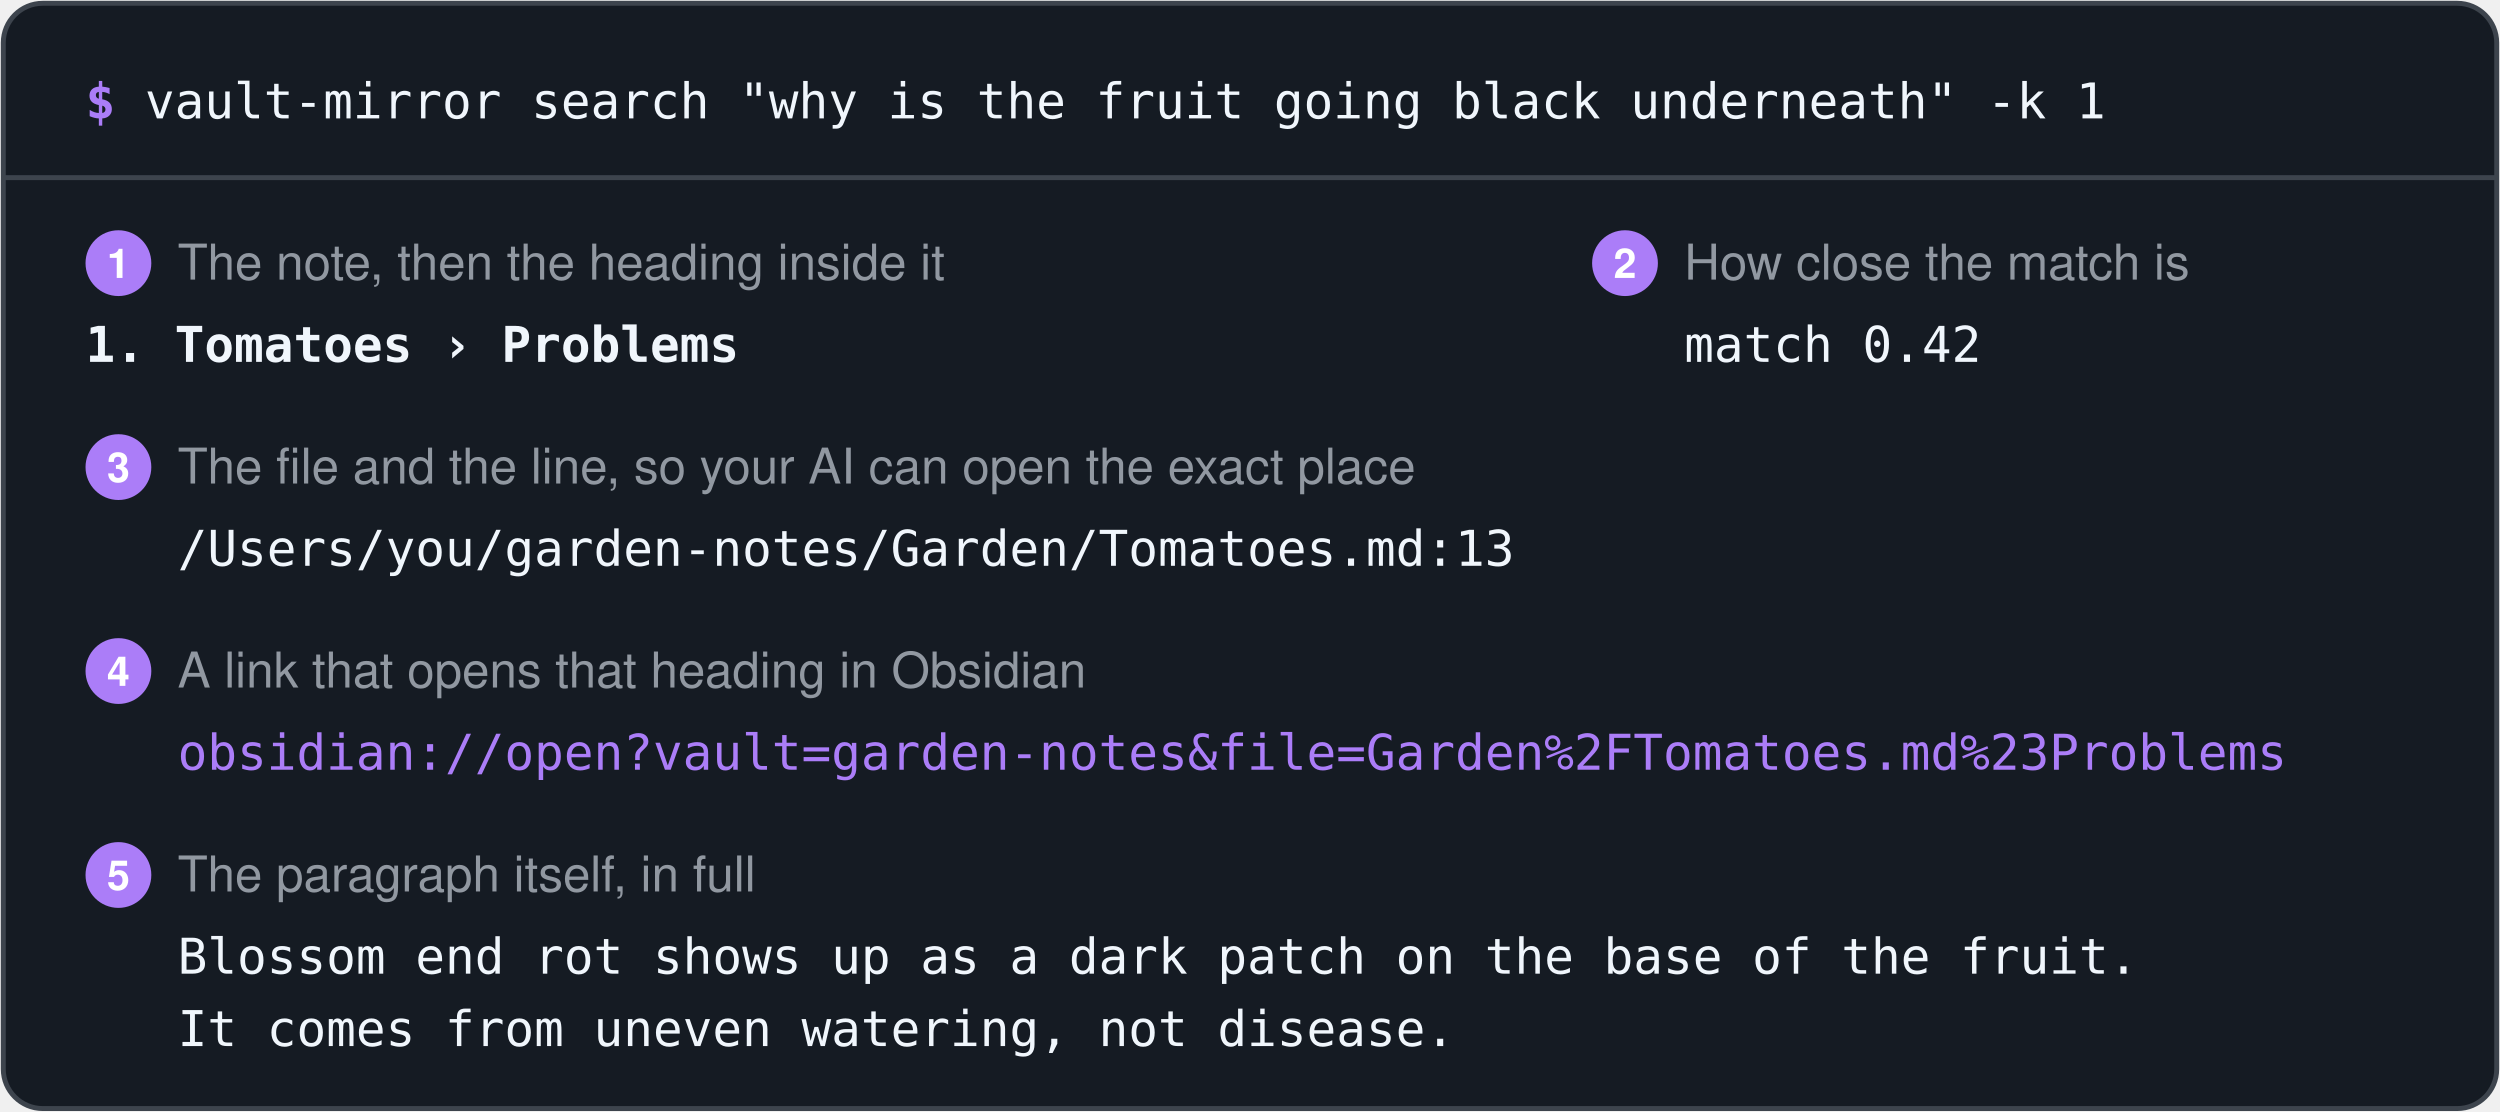
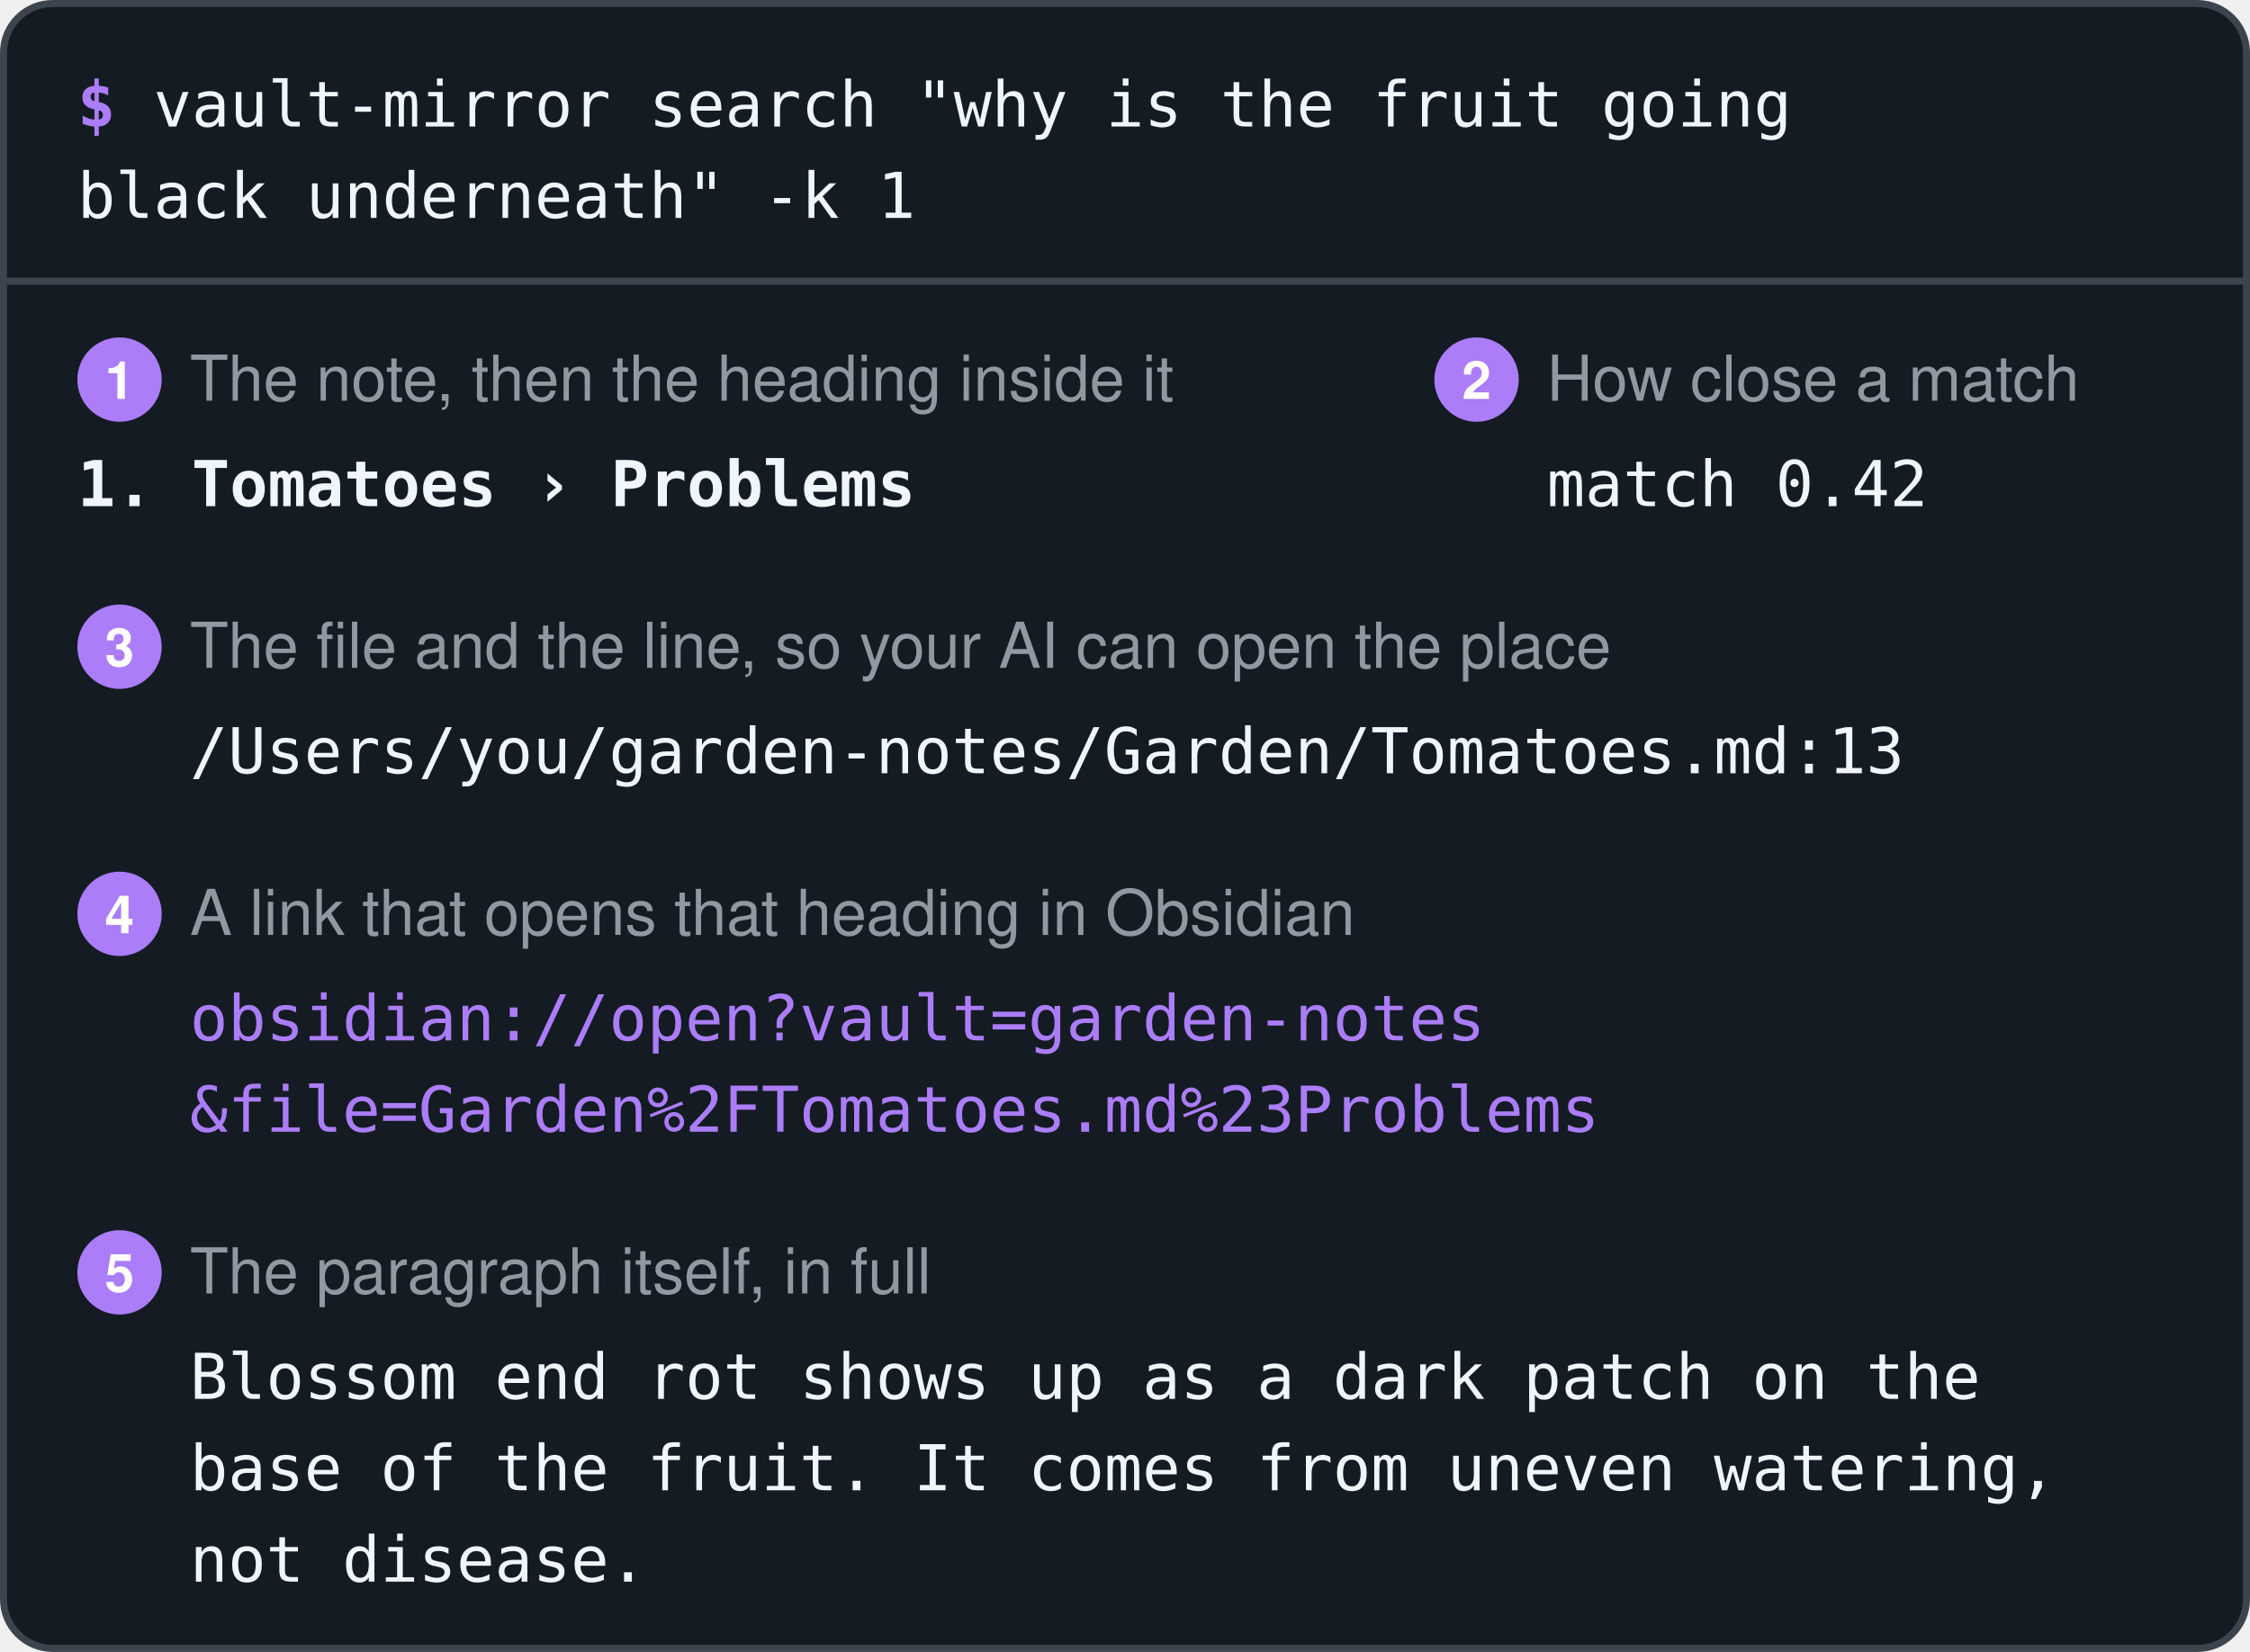
- <svg xmlns="http://www.w3.org/2000/svg" viewBox="0 0 760 338" role="img" aria-labelledby="t d" font-family="ui-sans-serif, -apple-system, 'Segoe UI', Helvetica, Arial, sans-serif">
-   <rect x="1" y="1" width="758" height="336" rx="12" fill="#151b23" stroke="#3d444d" stroke-width="1.5" />
-   <g font-family="ui-monospace, SFMono-Regular, Menlo, Consolas, monospace" font-size="15">
-     <text x="26" y="36" fill="#f0f6fc">
-       <tspan fill="#ab7df8" font-weight="700">$</tspan> vault-mirror search "why is the fruit going black underneath" -k 1</text>
+ <svg xmlns="http://www.w3.org/2000/svg" viewBox="0 0 640 470" role="img" aria-labelledby="t d" font-family="ui-sans-serif, -apple-system, 'Segoe UI', Helvetica, Arial, sans-serif">
+   <rect x="1" y="1" width="638" height="468" rx="14" fill="#151b23" stroke="#3d444d" stroke-width="2" />
+   <g font-family="ui-monospace, SFMono-Regular, Menlo, Consolas, monospace" font-size="18" fill="#f0f6fc">
+     <text x="22" y="36">
+       <tspan fill="#ab7df8" font-weight="700">$</tspan> vault-mirror search "why is the fruit going</text>
+     <text x="22" y="62">  black underneath" -k 1</text>
  </g>
-   <path d="M1 54h758" stroke="#3d444d" stroke-width="1.5" />
+   <path d="M1 80h638" stroke="#3d444d" stroke-width="2" />
  <g fill="#ab7df8">
-     <circle cx="36" cy="80" r="10" />
-     <circle cx="494" cy="80" r="10" />
-     <circle cx="36" cy="142" r="10" />
-     <circle cx="36" cy="204" r="10" />
-     <circle cx="36" cy="266" r="10" />
+     <circle cx="34" cy="108" r="12" />
+     <circle cx="420" cy="108" r="12" />
+     <circle cx="34" cy="184" r="12" />
+     <circle cx="34" cy="260" r="12" />
+     <circle cx="34" cy="362" r="12" />
  </g>
-   <g fill="#ffffff" font-size="12.5" font-weight="700" text-anchor="middle">
-     <text x="36" y="84.5">1</text>
-     <text x="494" y="84.5">2</text>
-     <text x="36" y="146.5">3</text>
-     <text x="36" y="208.5">4</text>
-     <text x="36" y="270.5">5</text>
+   <g fill="#ffffff" font-size="15" font-weight="700" text-anchor="middle">
+     <text x="34" y="113.5">1</text>
+     <text x="420" y="113.5">2</text>
+     <text x="34" y="189.5">3</text>
+     <text x="34" y="265.5">4</text>
+     <text x="34" y="367.5">5</text>
  </g>
-   <g fill="#9198a1" font-size="15">
-     <text x="54" y="85">The note, then the heading inside it</text>
-     <text x="512" y="85">How close the match is</text>
-     <text x="54" y="147">The file and the line, so your AI can open the exact place</text>
-     <text x="54" y="209">A link that opens that heading in Obsidian</text>
-     <text x="54" y="271">The paragraph itself, in full</text>
+   <g fill="#9198a1" font-size="18">
+     <text x="54" y="114">The note, then the heading inside it</text>
+     <text x="440" y="114">How close a match</text>
+     <text x="54" y="190">The file and the line, so your AI can open the place</text>
+     <text x="54" y="266">A link that opens that heading in Obsidian</text>
+     <text x="54" y="368">The paragraph itself, in full</text>
  </g>
-   <g font-family="ui-monospace, SFMono-Regular, Menlo, Consolas, monospace" font-size="15" fill="#f0f6fc">
-     <text x="26" y="110" font-weight="700">1. Tomatoes  ›  Problems</text>
-     <text x="512" y="110">match 0.42</text>
-     <text x="54" y="172">/Users/you/garden-notes/Garden/Tomatoes.md:13</text>
-     <text x="54" y="234" fill="#ab7df8">obsidian://open?vault=garden-notes&amp;file=Garden%2FTomatoes.md%23Problems</text>
-     <text x="54" y="296">Blossom end rot shows up as a dark patch on the base of the fruit.</text>
-     <text x="54" y="318">It comes from uneven watering, not disease.</text>
+   <g font-family="ui-monospace, SFMono-Regular, Menlo, Consolas, monospace" font-size="18" fill="#f0f6fc">
+     <text x="22" y="144" font-weight="700">1. Tomatoes  ›  Problems</text>
+     <text x="440" y="144">match 0.42</text>
+     <text x="54" y="220">/Users/you/garden-notes/Garden/Tomatoes.md:13</text>
+     <g fill="#ab7df8">
+       <text x="54" y="296">obsidian://open?vault=garden-notes</text>
+       <text x="54" y="322">&amp;file=Garden%2FTomatoes.md%23Problems</text>
+     </g>
+     <text x="54" y="398">Blossom end rot shows up as a dark patch on the</text>
+     <text x="54" y="424">base of the fruit. It comes from uneven watering,</text>
+     <text x="54" y="450">not disease.</text>
  </g>
</svg>
